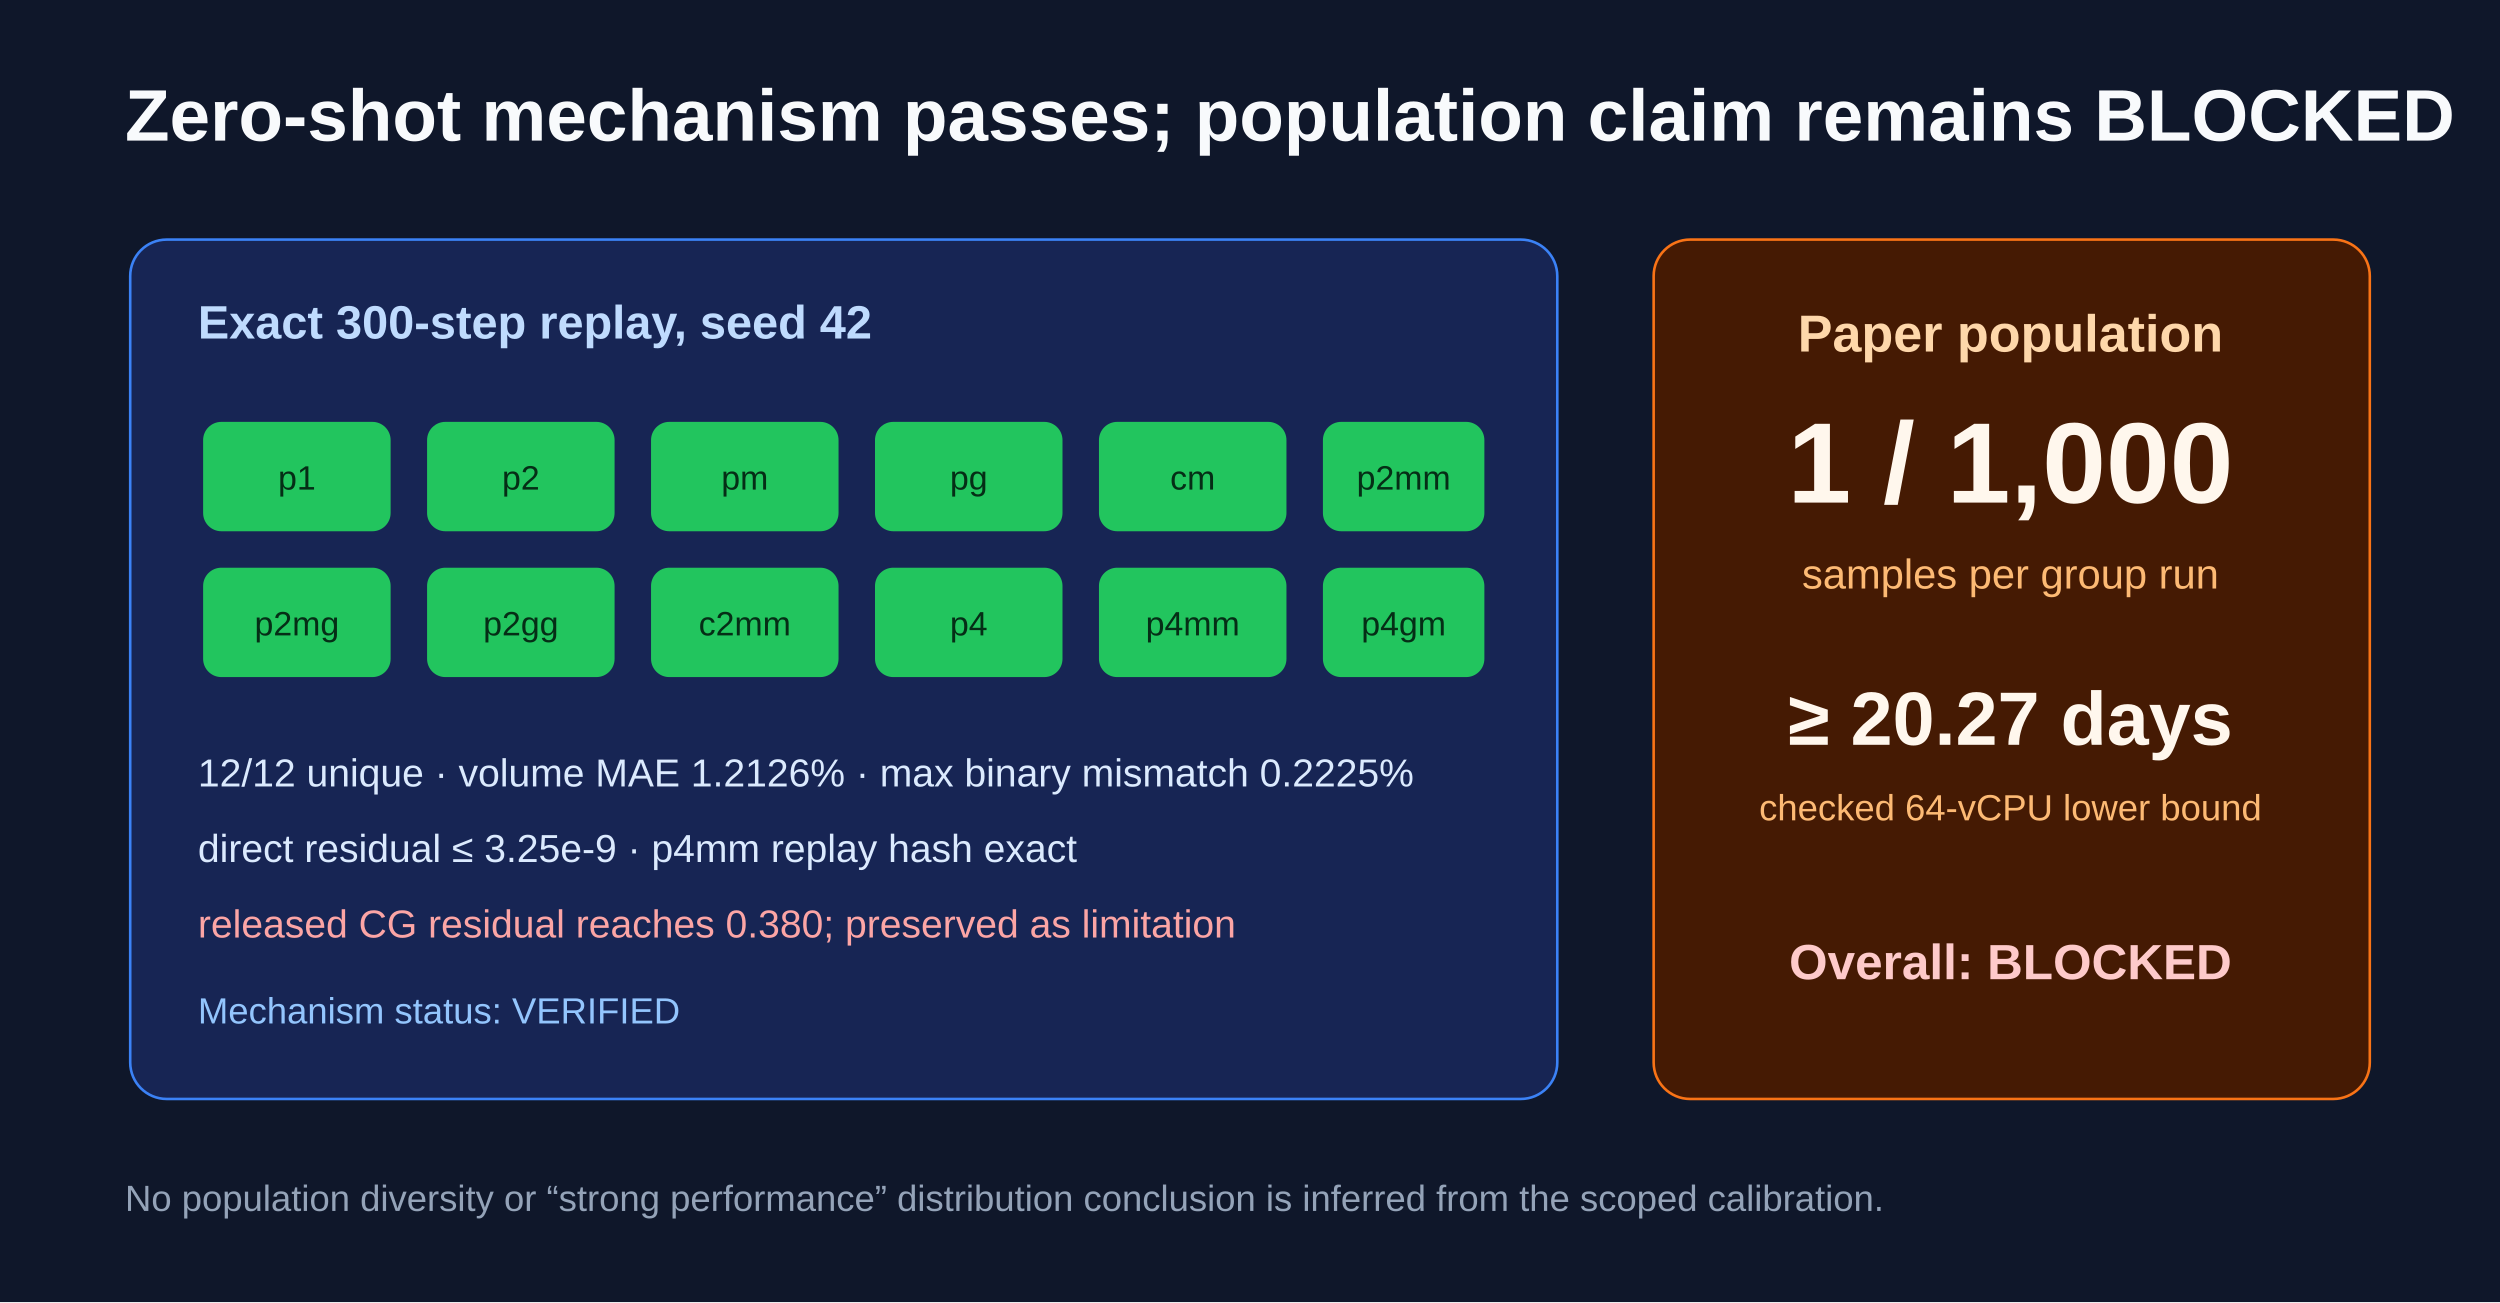
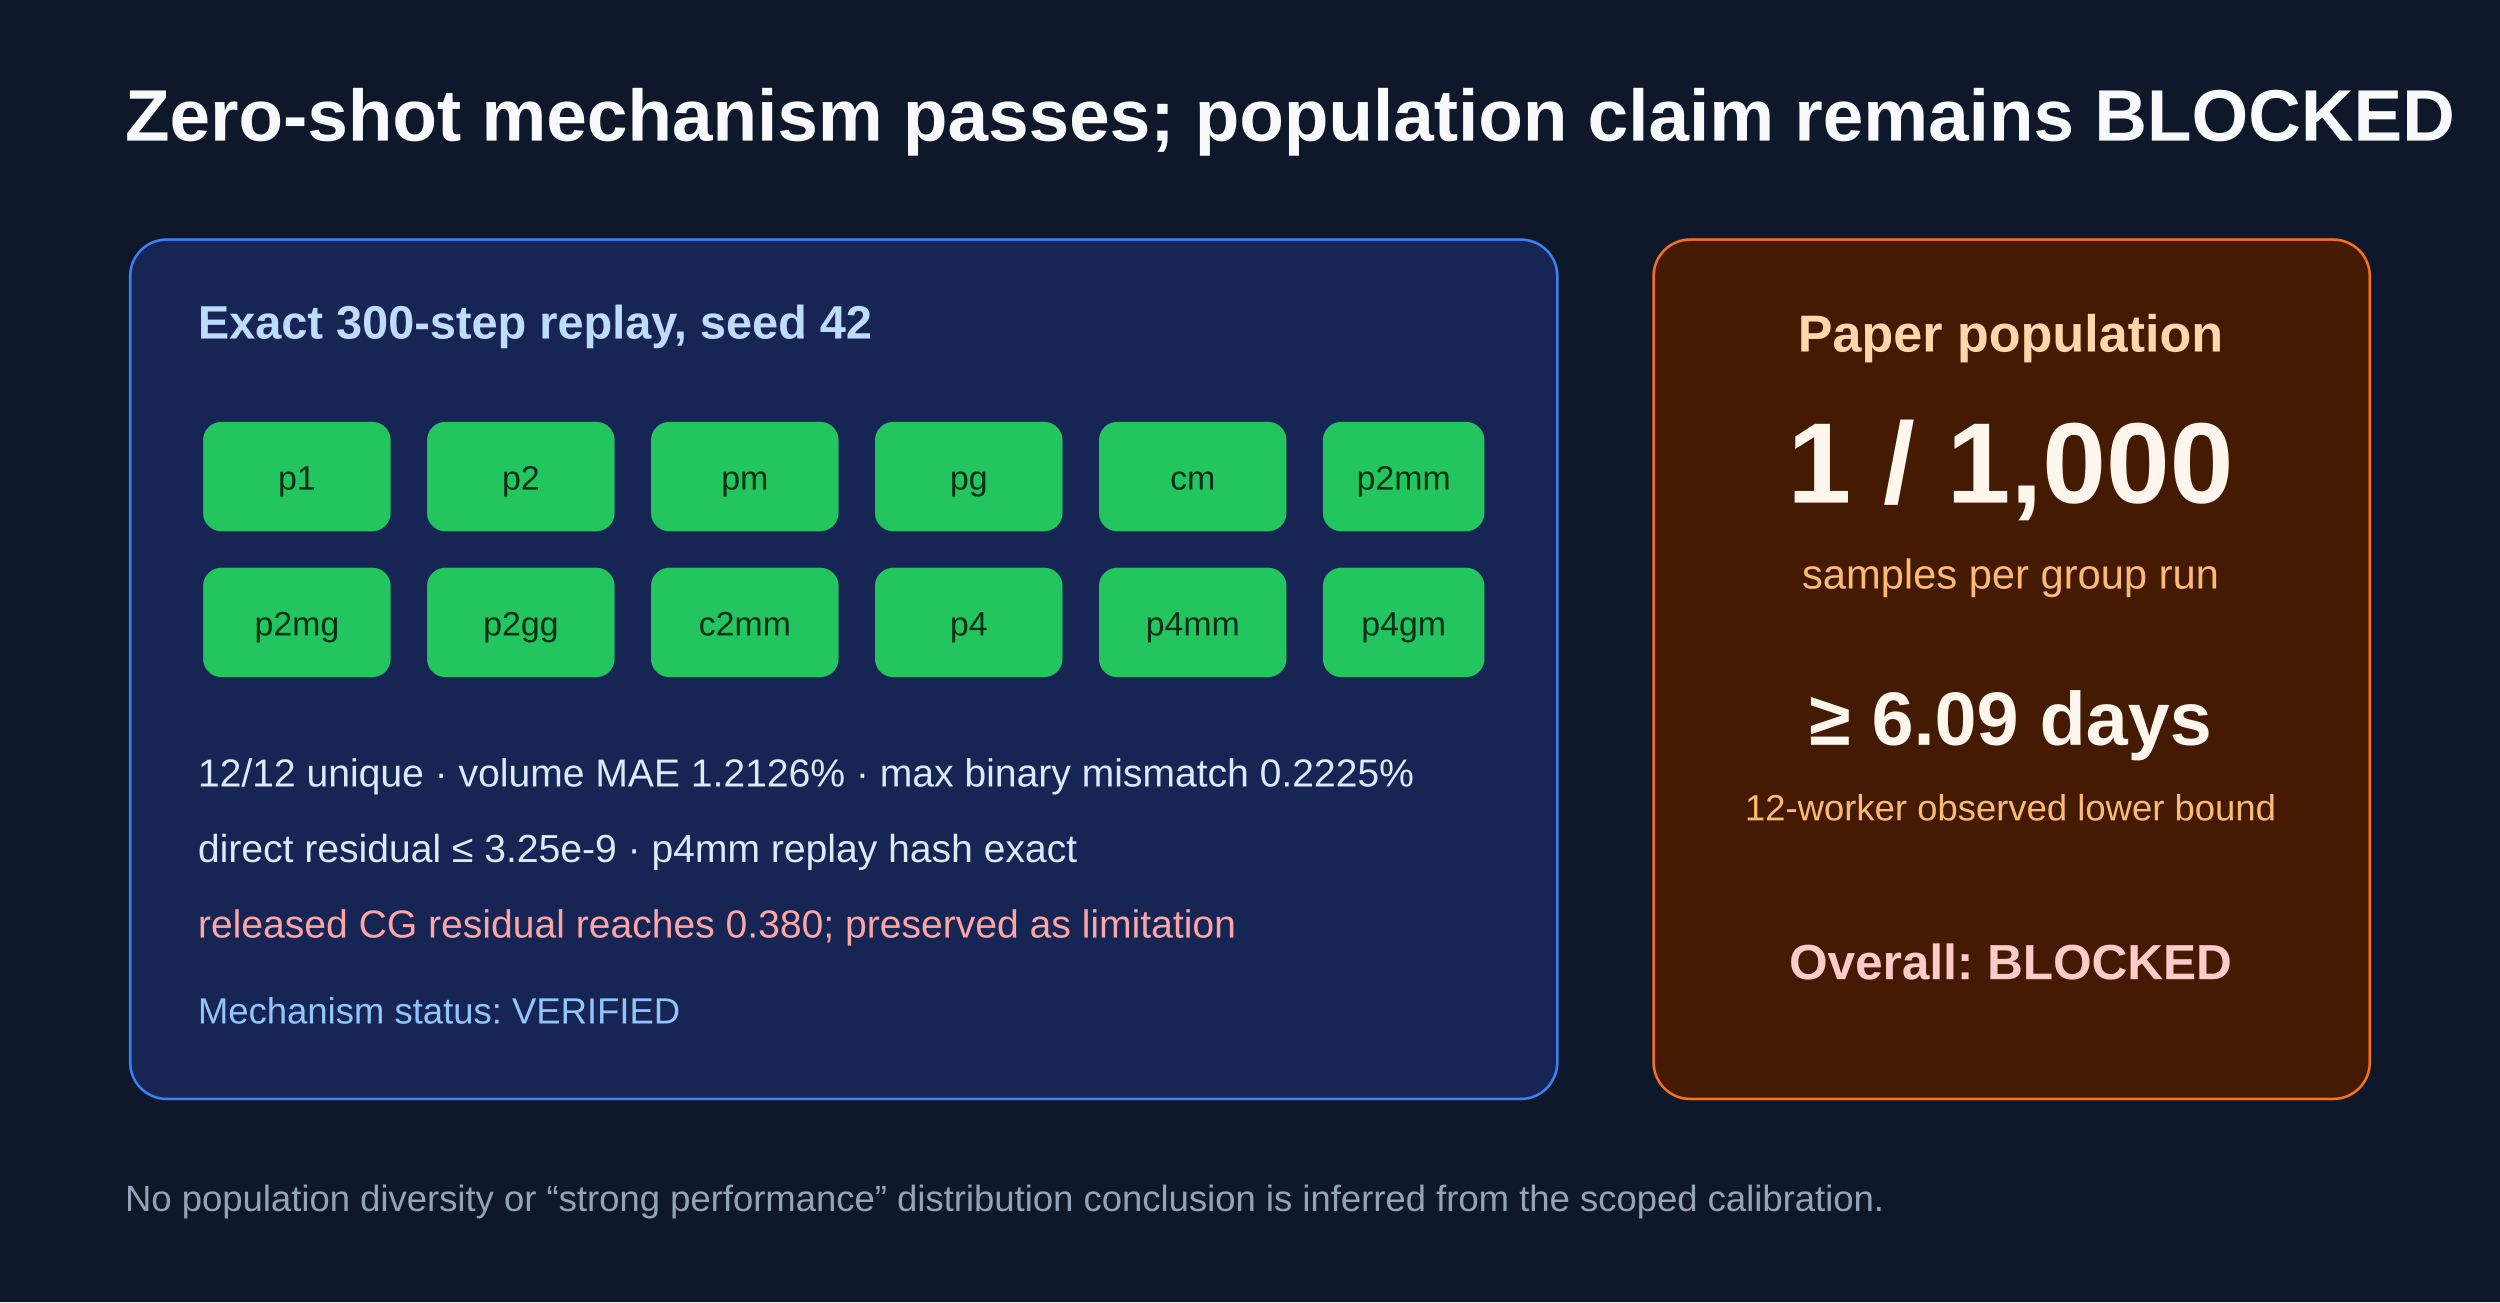
<svg xmlns="http://www.w3.org/2000/svg" width="960" height="500" viewBox="0 0 960 500">
  <rect width="960" height="500" fill="#0f172a" />
  <text x="48" y="54" fill="#f8fafc" font-family="Arial,sans-serif" font-size="28" font-weight="700">Zero-shot mechanism passes; population claim remains BLOCKED</text>
  <g font-family="Arial,sans-serif">
    <rect x="50" y="92" width="548" height="330" rx="14" fill="#172554" stroke="#3b82f6" />
    <text x="76" y="130" fill="#bfdbfe" font-size="18" font-weight="700">Exact 300-step replay, seed 42</text>
    <g fill="#22c55e">
      <rect x="78" y="162" width="72" height="42" rx="7" />
      <rect x="164" y="162" width="72" height="42" rx="7" />
      <rect x="250" y="162" width="72" height="42" rx="7" />
      <rect x="336" y="162" width="72" height="42" rx="7" />
      <rect x="422" y="162" width="72" height="42" rx="7" />
      <rect x="508" y="162" width="62" height="42" rx="7" />
      <rect x="78" y="218" width="72" height="42" rx="7" />
      <rect x="164" y="218" width="72" height="42" rx="7" />
      <rect x="250" y="218" width="72" height="42" rx="7" />
      <rect x="336" y="218" width="72" height="42" rx="7" />
      <rect x="422" y="218" width="72" height="42" rx="7" />
      <rect x="508" y="218" width="62" height="42" rx="7" />
    </g>
    <g fill="#052e16" font-size="13" text-anchor="middle">
      <text x="114" y="188">p1</text>
      <text x="200" y="188">p2</text>
      <text x="286" y="188">pm</text>
      <text x="372" y="188">pg</text>
      <text x="458" y="188">cm</text>
      <text x="539" y="188">p2mm</text>
      <text x="114" y="244">p2mg</text>
      <text x="200" y="244">p2gg</text>
      <text x="286" y="244">c2mm</text>
      <text x="372" y="244">p4</text>
      <text x="458" y="244">p4mm</text>
      <text x="539" y="244">p4gm</text>
    </g>
    <text x="76" y="302" fill="#dbeafe" font-size="15">12/12 unique · volume MAE 1.2126% · max binary mismatch 0.2225%</text>
    <text x="76" y="331" fill="#dbeafe" font-size="15">direct residual ≤ 3.25e-9 · p4mm replay hash exact</text>
    <text x="76" y="360" fill="#fca5a5" font-size="15">released CG residual reaches 0.380; preserved as limitation</text>
    <text x="76" y="393" fill="#93c5fd" font-size="14">Mechanism status: VERIFIED</text>
    <rect x="635" y="92" width="275" height="330" rx="14" fill="#451a03" stroke="#f97316" />
    <text x="772" y="135" text-anchor="middle" fill="#fed7aa" font-size="20" font-weight="700">Paper population</text>
    <text x="772" y="193" text-anchor="middle" fill="#fff7ed" font-size="44" font-weight="700">1 / 1,000</text>
    <text x="772" y="226" text-anchor="middle" fill="#fdba74" font-size="16">samples per group run</text>
-     <text x="772" y="286" text-anchor="middle" fill="#fff7ed" font-size="29" font-weight="700">≥ 20.27 days</text>
-     <text x="772" y="315" text-anchor="middle" fill="#fdba74" font-size="14">checked 64-vCPU lower bound</text>
+     <text x="772" y="286" text-anchor="middle" fill="#fff7ed" font-size="29" font-weight="700">≥ 6.09 days</text>
+     <text x="772" y="315" text-anchor="middle" fill="#fdba74" font-size="14">12-worker observed lower bound</text>
    <text x="772" y="376" text-anchor="middle" fill="#fecaca" font-size="19" font-weight="700">Overall: BLOCKED</text>
    <text x="48" y="465" fill="#94a3b8" font-size="14">No population diversity or “strong performance” distribution conclusion is inferred from the scoped calibration.</text>
  </g>
</svg>
